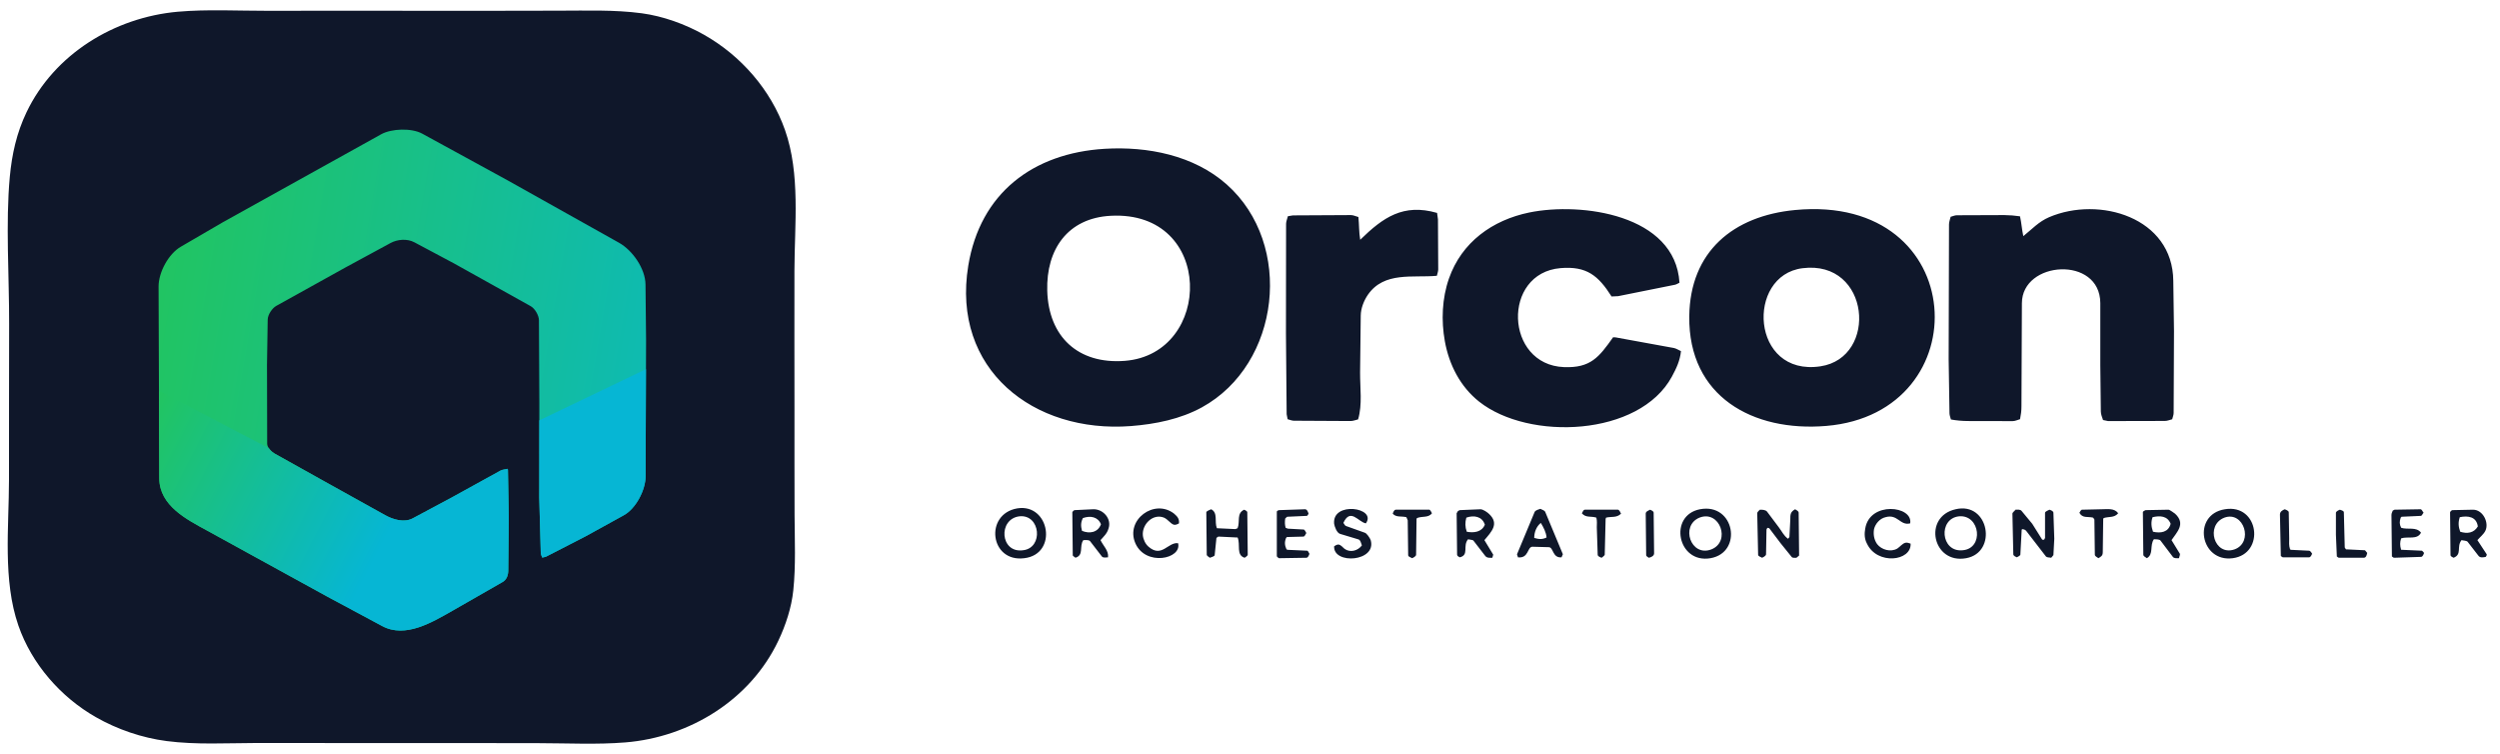
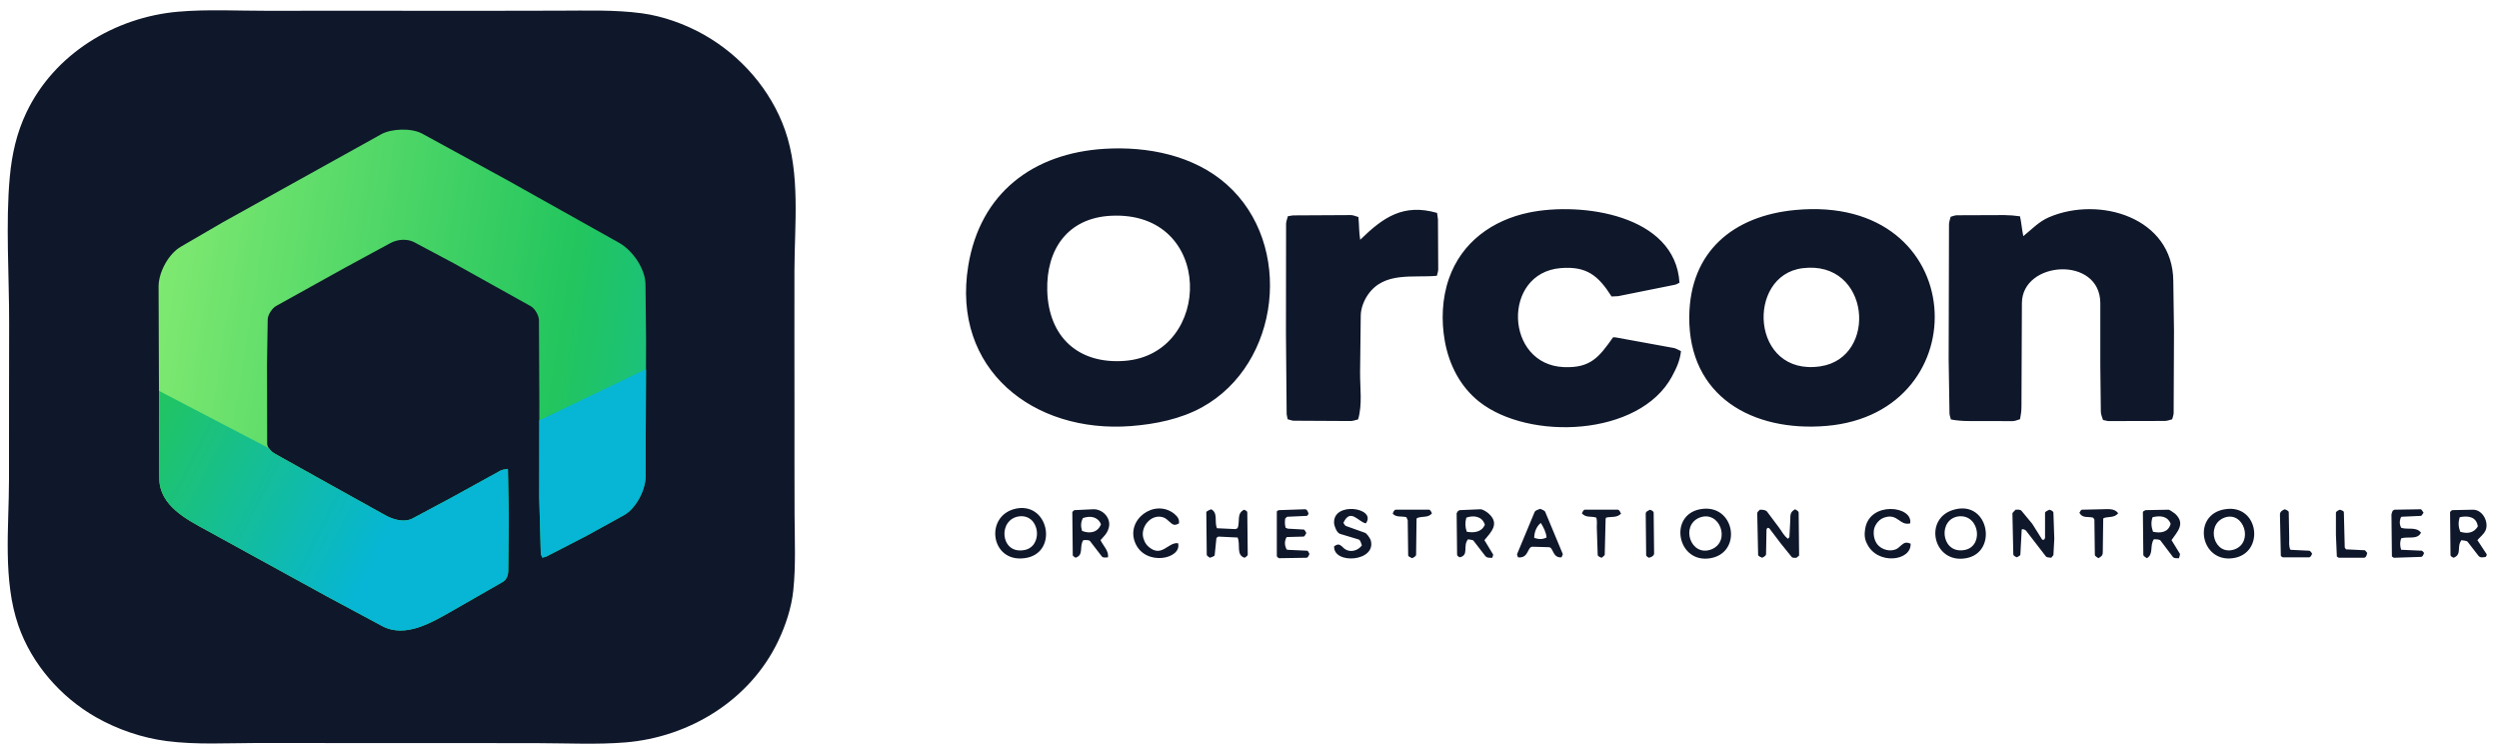
<svg xmlns="http://www.w3.org/2000/svg" viewBox="0 0 567 171" width="567" height="171">
  <path fill="#0F172A" d="M141.87 168.38c-6.44 .52-13.03 .18-19.49 .17c-11.5-.02-23-.04-34.5-.02c-9.9 .02-19.8-.04-29.7-.02c-6.74 .02-13.69 .43-20.38-.44c-5.56-.72-11.18-2.64-16.05-5.42c-7.96-4.53-14.57-12.08-17.58-20.78c-3.57-10.32-2.14-22.29-2.13-33.04c.02-11.8-.01-23.6 .03-35.4c.03-10.64-.82-22.86 .15-33.3c.48-5.16 1.55-9.98 3.8-14.68c6.32-13.21 19.96-21.51 34.33-22.79c6.75-.59 13.63-.2 20.39-.21c12.71-.02 25.41-.03 38.11 0c9.3 .03 18.6-.03 27.9-.03c6.3 0 12.6-.24 18.86 .59c4.82 .65 9.85 2.46 14.07 4.84c8.41 4.74 15.22 12.52 18.43 21.64c3.51 9.98 2.17 21.42 2.14 31.84c-.02 10.6 0 21.2 .01 31.8c.01 7.9-.02 15.8 .02 23.7c.03 5.66 .3 11.45-.29 17.09c-.41 3.9-1.72 7.88-3.4 11.41c-6.37 13.42-20.11 21.86-34.72 23.05z" />
  <defs>
-     <linearGradient id="ol-a" gradientUnits="userSpaceOnUse" x1="36" y1="29.5" x2="201.75" y2="57.88">
-       <stop offset="0" stop-color="#22C55E" />
+     <linearGradient id="ol-a" gradientUnits="userSpaceOnUse" x1="36" y1="29.5" x2="212.8" y2="57.88">
+       <stop offset="0" stop-color="#84EB72" />
+       <stop offset=".55" stop-color="#22C55E" />
      <stop offset="1" stop-color="#06B6D4" />
    </linearGradient>
    <linearGradient id="ol-b" gradientUnits="userSpaceOnUse" x1="36" y1="86.25" x2="146.5" y2="143">
      <stop offset="0" stop-color="#22C55E" />
      <stop offset=".5" stop-color="#06B6D4" />
      <stop offset="1" stop-color="#06B6D4" />
    </linearGradient>
    <clipPath id="ol-c">
      <polygon points="31,86 84.1,113.7 151,81.6 151,151 31,151" />
    </clipPath>
    <path id="ol-s" d="M123.03 126.47c-.11-.34-.33-.71-.33-1.08l-.35-12.55l.02-21.3l-.09-18.89c0-1.1-.9-2.67-1.87-3.21l-17.44-9.72l-8.96-4.77c-1.61-.86-3.85-.69-5.42 .18l-10.24 5.55l-15.64 8.68c-.97 .53-1.96 2.02-1.97 3.14l-.16 10.18l.04 17.98c0 .84 1.04 1.86 1.72 2.23l10.43 5.82l14.63 8.13c1.77 .99 4.31 1.76 6.24 .72l8.69-4.64l11.23-6.19c.47-.25 1.13-.27 1.65-.4l.04 .28l.19 10.73l-.12 11.99c0 1.05-.31 2.12-1.3 2.68l-11.4 6.53c-4.54 2.57-10.64 6.31-15.93 3.44l-12.38-6.64l-27.24-14.96c-4.63-2.53-10.91-5.65-10.93-11.9l-.16-43.49c-.01-3.24 2.26-7.44 5.09-9.06l9.5-5.53l35.9-19.94c2.37-1.32 6.92-1.46 9.32-.15l19.38 10.59l25.27 14.15c3.08 1.72 6.01 5.91 6.02 9.52l.13 12.6l-.11 30.89c-.01 3.09-2.22 7.33-4.98 8.82l-8.64 4.76l-9 4.63l-.83 .2z" />
  </defs>
  <use href="#ol-s" fill="url(#ol-a)" />
  <use href="#ol-s" fill="url(#ol-b)" clip-path="url(#ol-c)" />
  <path fill="#0F172A" fill-rule="evenodd" d="M256.62 96.63c-22.14 1.71-40.78-12.88-36.93-36.37c2.7-16.45 14.66-25.52 30.94-26.51c9.71-.59 20.26 1.46 27.72 8.1c15.28 13.59 12.16 40.74-5.64 50.53c-4.88 2.68-10.58 3.82-16.09 4.25zM381.06 64.12c-.34 .15-.67 .39-1.03 .46l-12.89 2.59l-1.49 .07c-3-4.73-5.66-6.93-11.58-6.43c-13.33 1.12-12.66 21.93 .78 22.45c6.05 .24 7.96-2.26 11.15-6.77l.58 .03l13.22 2.41c.55 .11 1.09 .49 1.6 .71c-.22 2.14-1.04 3.89-2.06 5.77c-7.38 13.61-32.45 14.61-43.73 5.69c-4.3-3.41-6.83-8.38-7.79-13.72c-.84-4.66-.64-9.71 .93-14.2c2.88-8.25 9.86-13.27 18.25-14.99c11.78-2.41 33.11 .46 34.06 15.93zM414.37 96.6c-16.65 1.4-31.3-6.66-31.09-24.84c.16-14.72 9.99-22.8 24.02-24.13c39.86-3.78 41.97 46.04 7.07 48.97zM477.16 95.26c-.2-.64-.5-1.26-.5-1.95l-.12-10.49v-14.09c-.05-10.77-17.77-9.63-17.79 .04l-.1 23.4c0 1.01-.12 1.91-.32 2.9c-.54 .15-1.1 .44-1.67 .44l-10.18-.02c-1.31-.01-2.55-.12-3.83-.35c-.11-.45-.32-.92-.33-1.4l-.19-12.27l.08-30.59c0-.56 .26-1.17 .37-1.71c.46-.11 .94-.35 1.41-.35l10.78-.04c1.2 .01 2.36 .11 3.55 .28c.34 1.49 .42 3 .75 4.5c1.93-1.55 3.51-3.3 5.85-4.3c11.39-4.87 28.06 .04 28.18 14.44l.16 11.39l-.08 18.58c0 .45-.23 .99-.33 1.42c-.55 .14-1.1 .38-1.68 .38l-12.87 .03l-1.14-.24zM292.15 95.08l-.22-1.14l-.16-18.29l.03-24.9c0-.54 .29-1.18 .41-1.71l1.14-.19l13.18-.07c.53 0 1.16 .31 1.68 .44c.18 1.73 .11 3.45 .41 5.16c5.17-5.06 9.77-8.3 17.44-6.09l.2 1.45l.06 11.38c0 .43-.22 1.01-.31 1.43c-5.47 .5-11.95-1.02-15.64 4.29c-.91 1.32-1.62 3.11-1.63 4.74l-.15 12.9c-.02 3.48 .55 7.28-.45 10.64c-.56 .13-1.13 .37-1.71 .37l-12.88-.07c-.44 0-.97-.24-1.4-.34zM255.21 81.84c20.06-1.56 20.4-34.15-3.2-32.9c-9.77 .52-14.65 7.63-14.4 16.97c.28 10.45 7 16.75 17.6 15.93zM413.05 83.08c13.15-1.98 11.32-24.18-4.07-22.25c-12.91 1.61-11.77 24.64 4.07 22.25z" />
  <path fill="#0F172A" fill-rule="evenodd" d="M232.4 126.6c-7.8 1-9.1-10-1.6-11.3c7.4-1.2 9.3 10.4 1.6 11.3zM267.5 118.7c-.4 .2-.7 .4-1.2 .3c-.8-.3-1.3-1.2-2.2-1.6c-2.5-1-5 1.5-4.8 4c.1 1 .6 2 1.3 2.6c3 2.6 4.4-1.1 6.7-.8c.9 3.6-7.4 5.3-9.7 0c-2.3-5.3 4.3-10.2 8.8-6.7c.8 .7 1.2 1.2 1.1 2.2zM302.7 123.9c.3-.2 .6-.4 1-.4c.6 .1 1 .7 1.4 1c1.3 .9 3 .4 3.9-.8c-.2-.5-.3-1.3-.9-1.4l-4-1.2c-.8-.2-1.3-1.7-1.4-2.3c-.5-5.2 9.8-3.7 7.2-.1c-1.7-.3-3.5-3.6-5.1-.1c.2 .2 .3 .6 .6 .7l4.2 1.5c.5 .1 1.2 1.2 1.4 1.7c1.4 4.9-8.5 5.6-8.3 1.4zM446.1 126.6c-7.6 1.4-9.9-9.4-2.4-11.1c7.6-1.8 9.6 9.8 2.4 11.1zM506.6 126.6c-7.4 1-9.3-9.9-1.8-11.1c7.8-1.3 9.2 10.1 1.8 11.1zM251.4 126.4c-.4 0-1.1 .2-1.4-.2l-2.7-3.5c-.3-.3-1.2-.2-1.5-.2c-1 1.4 .2 3.4-1.8 4c-.1-.2-.6-.3-.6-.6l-.1-9.7c0-.1 .2-.3 .3-.4l.2-.1l4.2-.2c2.3-.1 4.3 2.2 3.5 4.4c-.3 1.1-1.1 1.8-1.8 2.6c.6 1.3 1.9 2.4 1.7 3.9zM282.4 126.5c-2-.6-.9-3-1.6-4.6h-.2l-4.1-.2c-.2 0-.3 .2-.5 .3l-.4 3.9c0 .3-.9 .5-1.1 .6c-.2-.2-.7-.4-.7-.7l-.1-9.6c0-.3 .9-.6 1.1-.7c1.6 .8 .7 2.8 1.3 4.3l4.2 .2l.5-.2c.6-1.5-.3-3.4 1.5-4.2c.2 .1 .7 .3 .7 .6l.1 9.6c0 .3-.6 .6-.7 .7zM289.7 126.2v-.2v-10l.2-.2l.3-.1l5.9-.2c.5 0 .7 .7 .8 1c-.1 .1-.2 .5-.4 .5l-4.4 .2c-.2 0-.3 .3-.5 .4c-.1 .8-.1 1.4 .1 2.1l.5 .2l3.6 .2c.2 0 .5 .6 .6 .8c-.2 .2-.3 .8-.7 .8l-3.7 .1l-.2 .2c-.4 1-.3 1.7 .1 2.6l.3 .1l4.4 .2c.2 0 .4 .6 .5 .7c-.1 .3-.3 .9-.7 .9l-6.2 .1c-.2 0-.3-.3-.5-.4zM320.4 126.6c-.3-.2-.9-.3-.9-.7l-.1-7.9l-.3-.7c-1.2-.3-2.3 .1-3.1-.8c.1-.3 .3-.9 .7-.9h7.6c.2 0 .5 .6 .6 .8c-.8 1.1-2.2 .6-3.4 1.1l-.1 .2l-.1 8.1c0 .4-.7 .7-.9 .8zM333.1 122.3c-1.3 1.5 .3 3.6-1.9 4.1c-.2-.1-.6-.3-.6-.6l-.1-9.4l.3-.5l.4-.2l4.7-.2c.6 0 1.6 .7 2 1.1c2.3 2.2 .5 4-1.1 5.9l2 3.3l-.2 .7c-.5 0-1.2 .1-1.6-.4l-2.7-3.5c-.2-.2-1-.2-1.2-.3zM344.4 126.4c0-.2-.2-.5-.2-.7l4-9.6c.2-.4 1-.6 1.3-.7c.3 .2 .9 .3 1.1 .7l4 9.6l-.3 .7c-2.1 .2-1.8-2.3-2.9-2.3l-3.7-.1c-1.2 0-.8 2.7-3.3 2.4zM363.4 126.5c-.3-.1-.9-.3-.9-.7l-.2-6.2c0-.8 .1-1.4-.1-2.2c-1.2-.4-2.4 .1-3.3-1c.2-.2 .3-.8 .7-.8h7.5c.3 0 .6 .7 .7 .9c-1 1-2.2 .6-3.4 .9l-.1 .3l-.2 8.1c0 .2-.6 .6-.7 .7zM374.1 126.5c-.1-.1-.6-.3-.6-.6l-.1-9.4c0-.5 .6-.7 1-.9c.2 .1 .8 .3 .8 .7l.1 9.2c0 .6-.7 .9-1.2 1zM388.1 126.6c-7.5 1.3-9.6-9.7-2.4-11.1c7.9-1.5 9.8 9.8 2.4 11.1zM407.6 126.5c-.3 0-.9 .1-1.1-.2l-2.5-3.1l-2.5-3.3c-.1-.2-.3-.1-.5-.2l-.2 .4l-.1 5.6c0 .4-.7 .7-.9 .8c-.3-.2-.9-.3-.9-.7l-.2-9.4c0-.3 .5-.7 .6-.8c.5 0 1.2 0 1.6 .4l2.7 3.6c.7 .9 1.1 1.9 2.1 2.6l.3-.4l.2-3.9c0-1.2 0-1.8 1.1-2.4c.3 .2 .8 .4 .8 .8l.1 9.7l-.6 .5zM433.4 118.7c-2.3 .6-2.8-2.2-5.6-1.4c-1.3 .3-2.3 1.5-2.6 2.7c-.2 1.2 0 2.4 .7 3.4c1 1.3 3.1 1.9 4.6 1c.6-.4 1.1-1.1 1.8-1.3c.5-.1 .8 .1 1.2 .2c.2 4-7.6 4.9-9.9 0c-.6-1.1-.6-2.3-.4-3.4c1-6.3 10.9-5.2 10.2-1.2zM465.4 126.5c-.4-.1-.9 0-1.2-.3l-4.4-5.7c-.3-.4-.5-.4-1-.5l-.1 .2l-.3 5.6c0 .2-.6 .5-.8 .6c-.2-.1-.8-.3-.8-.7l-.2-9.2c0-.3 .6-.7 .7-.9c.5 0 1.1-.1 1.4 .3l2.4 2.9l2.2 3.5c.1 .2 .3 .1 .5 .1l.2-.4v-5.7c0-.3 .8-.6 1-.7c.3 .1 .9 .3 .9 .7l.2 5.9l-.2 3.7l-.5 .6zM476.1 126.6c-.2-.2-.8-.4-.8-.8l-.1-7.9c0-.2-.2-.3-.3-.5c-1.2-.3-2.4 .2-3.1-1.1c.1-.1 .3-.7 .6-.7l4.4-.1c1.4 0 2.9-.3 3.8 .9c-.9 1.1-2.1 .7-3.3 1.1l-.1 .2l-.1 7.5c0 .8-.3 1-1 1.4zM488.7 122.3c-1 1.4 0 3.4-1.6 4.3c-.2-.2-.8-.4-.8-.8l-.1-9.7l.2-.2l.4-.2l5.2-.1c.3 0 1.2 .7 1.5 .9c2.5 2.3 .4 4.2-.8 6l1.9 3.1c.1 .2-.2 .8-.2 1c-.4 0-1.1 .1-1.4-.3l-2.8-3.7c-.2-.3-1.2-.3-1.5-.3zM517.5 126.1l-.2-9.4c0-.7 .6-1 1.1-1.2c.2 .1 .9 .3 .9 .7l.1 5.9c0 .9-.1 1.6 .2 2.5l.2 .1l4.1 .2c.3 0 .6 .5 .7 .7c-.1 .2-.3 .8-.7 .8h-5.9c-.2 0-.3-.2-.5-.3zM530.2 126.2v-.2l-.2-4.7v-5c0-.3 .6-.6 .9-.7c.2 .1 .9 .2 .9 .6l.2 7.9c0 .2 .2 .3 .3 .5h.2l4.1 .2l.5 .6c-.1 .4-.2 1.1-.8 1.1h-5.6c-.2 0-.3-.2-.5-.3zM542.7 126.2v-.3l-.1-9.1c0-.4 .2-.7 .3-1l.4-.2l5.9-.1c.3 0 .5 .6 .7 .8c-.2 .1-.3 .6-.6 .7l-4.4 .2l-.2 .2c-.3 .9-.3 1.5 .1 2.3c1.5 .5 3.4-.3 4.5 1.1c-.8 1.7-3 .8-4.5 1.3c-.3 .9-.3 1.6 0 2.6h.3l4.4 .2c.1 0 .4 .4 .5 .5c-.1 .3-.3 .9-.7 .9l-6.1 .2c-.2 0-.3-.2-.5-.3zM558.5 122.5c-1.2 1.5 .2 3.2-1.8 4c-.2-.1-.7-.3-.7-.6l-.1-9.7c0-.1 .2-.3 .3-.4l.2-.1l4.7-.1c2.3 0 3.7 3 2.8 4.8c-.4 .8-1.2 1.4-1.8 2.1l2.1 3.2c.1 .2-.1 .4-.2 .6c-.5 .1-1.3 .3-1.7-.3l-2.4-3.1c-.2-.3-1.1-.3-1.4-.4zM232.1 124.8c4.7-.5 4-8.2-.8-7.7c-4.9 .6-4.4 8.4 .8 7.7zM336.9 119c-.6-1.9-2.5-2.2-4.2-1.6c-.3 1.1-.3 2.1 .1 3.2c1.6 .3 3.4 .1 4.1-1.6zM445.3 124.8c4.9-.4 4-8.1-.8-7.7c-4.8 .5-4.2 8.2 .8 7.7zM492.5 118.8c-.7-1.8-2.4-1.9-4.1-1.5c-.4 1.1-.3 2.2 .1 3.3c1.8 .4 3.5 .1 4-1.8zM562.2 119.4c-.3-2.2-2.2-2.5-4.1-2.1c-.4 1.2-.3 2.2 .1 3.3c1.6 .5 3.1 .3 4-1.2zM249.8 118.9c-.7-1.7-2.4-2-4.1-1.4c-.5 1-.5 1.8-.2 2.9c1.7 .7 3.6 .4 4.3-1.5zM388.3 124.6c4.5-1.8 1.9-9-2.7-7.2c-4.4 1.8-2 9 2.7 7.2zM507 124.6c4.4-1.6 2.1-8.8-2.3-7.2c-4.4 1.7-2.3 8.8 2.3 7.2zM350.9 121.9c-.1-1.2-.7-2.3-1.3-3.3c-1 .8-1.5 2.1-1.5 3.4c1 .3 1.8 .4 2.8-.1z" />
</svg>
